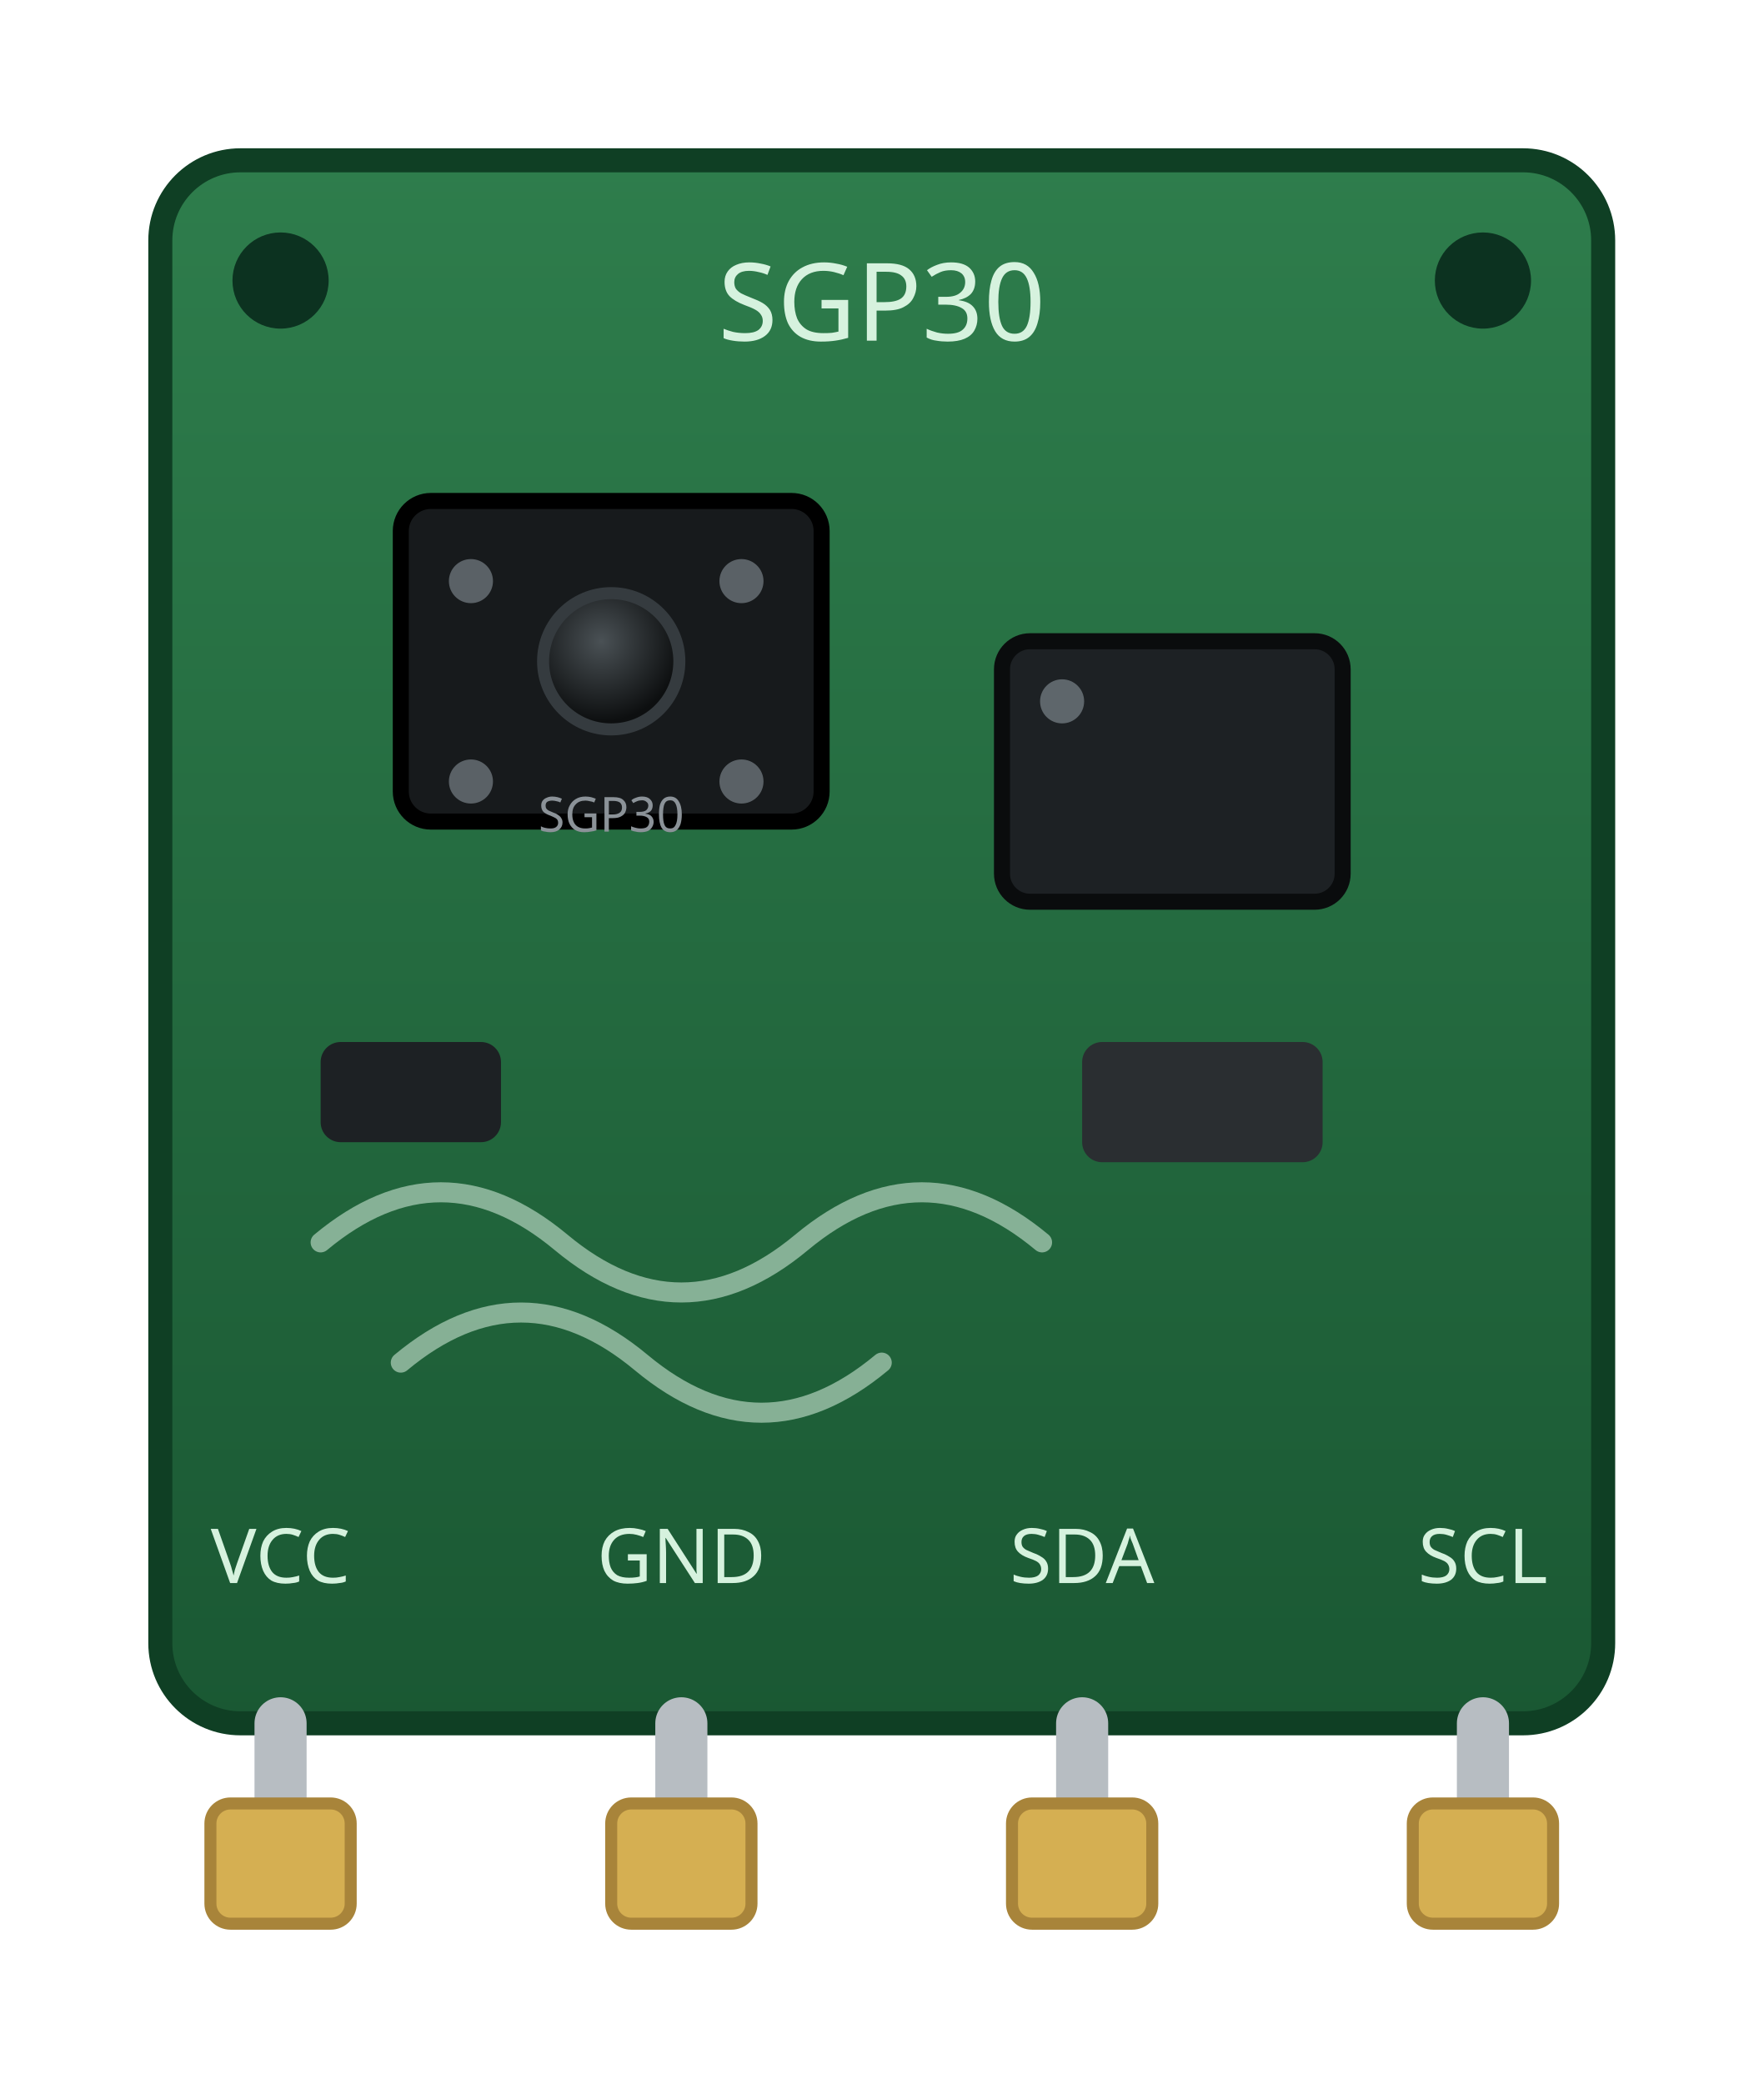
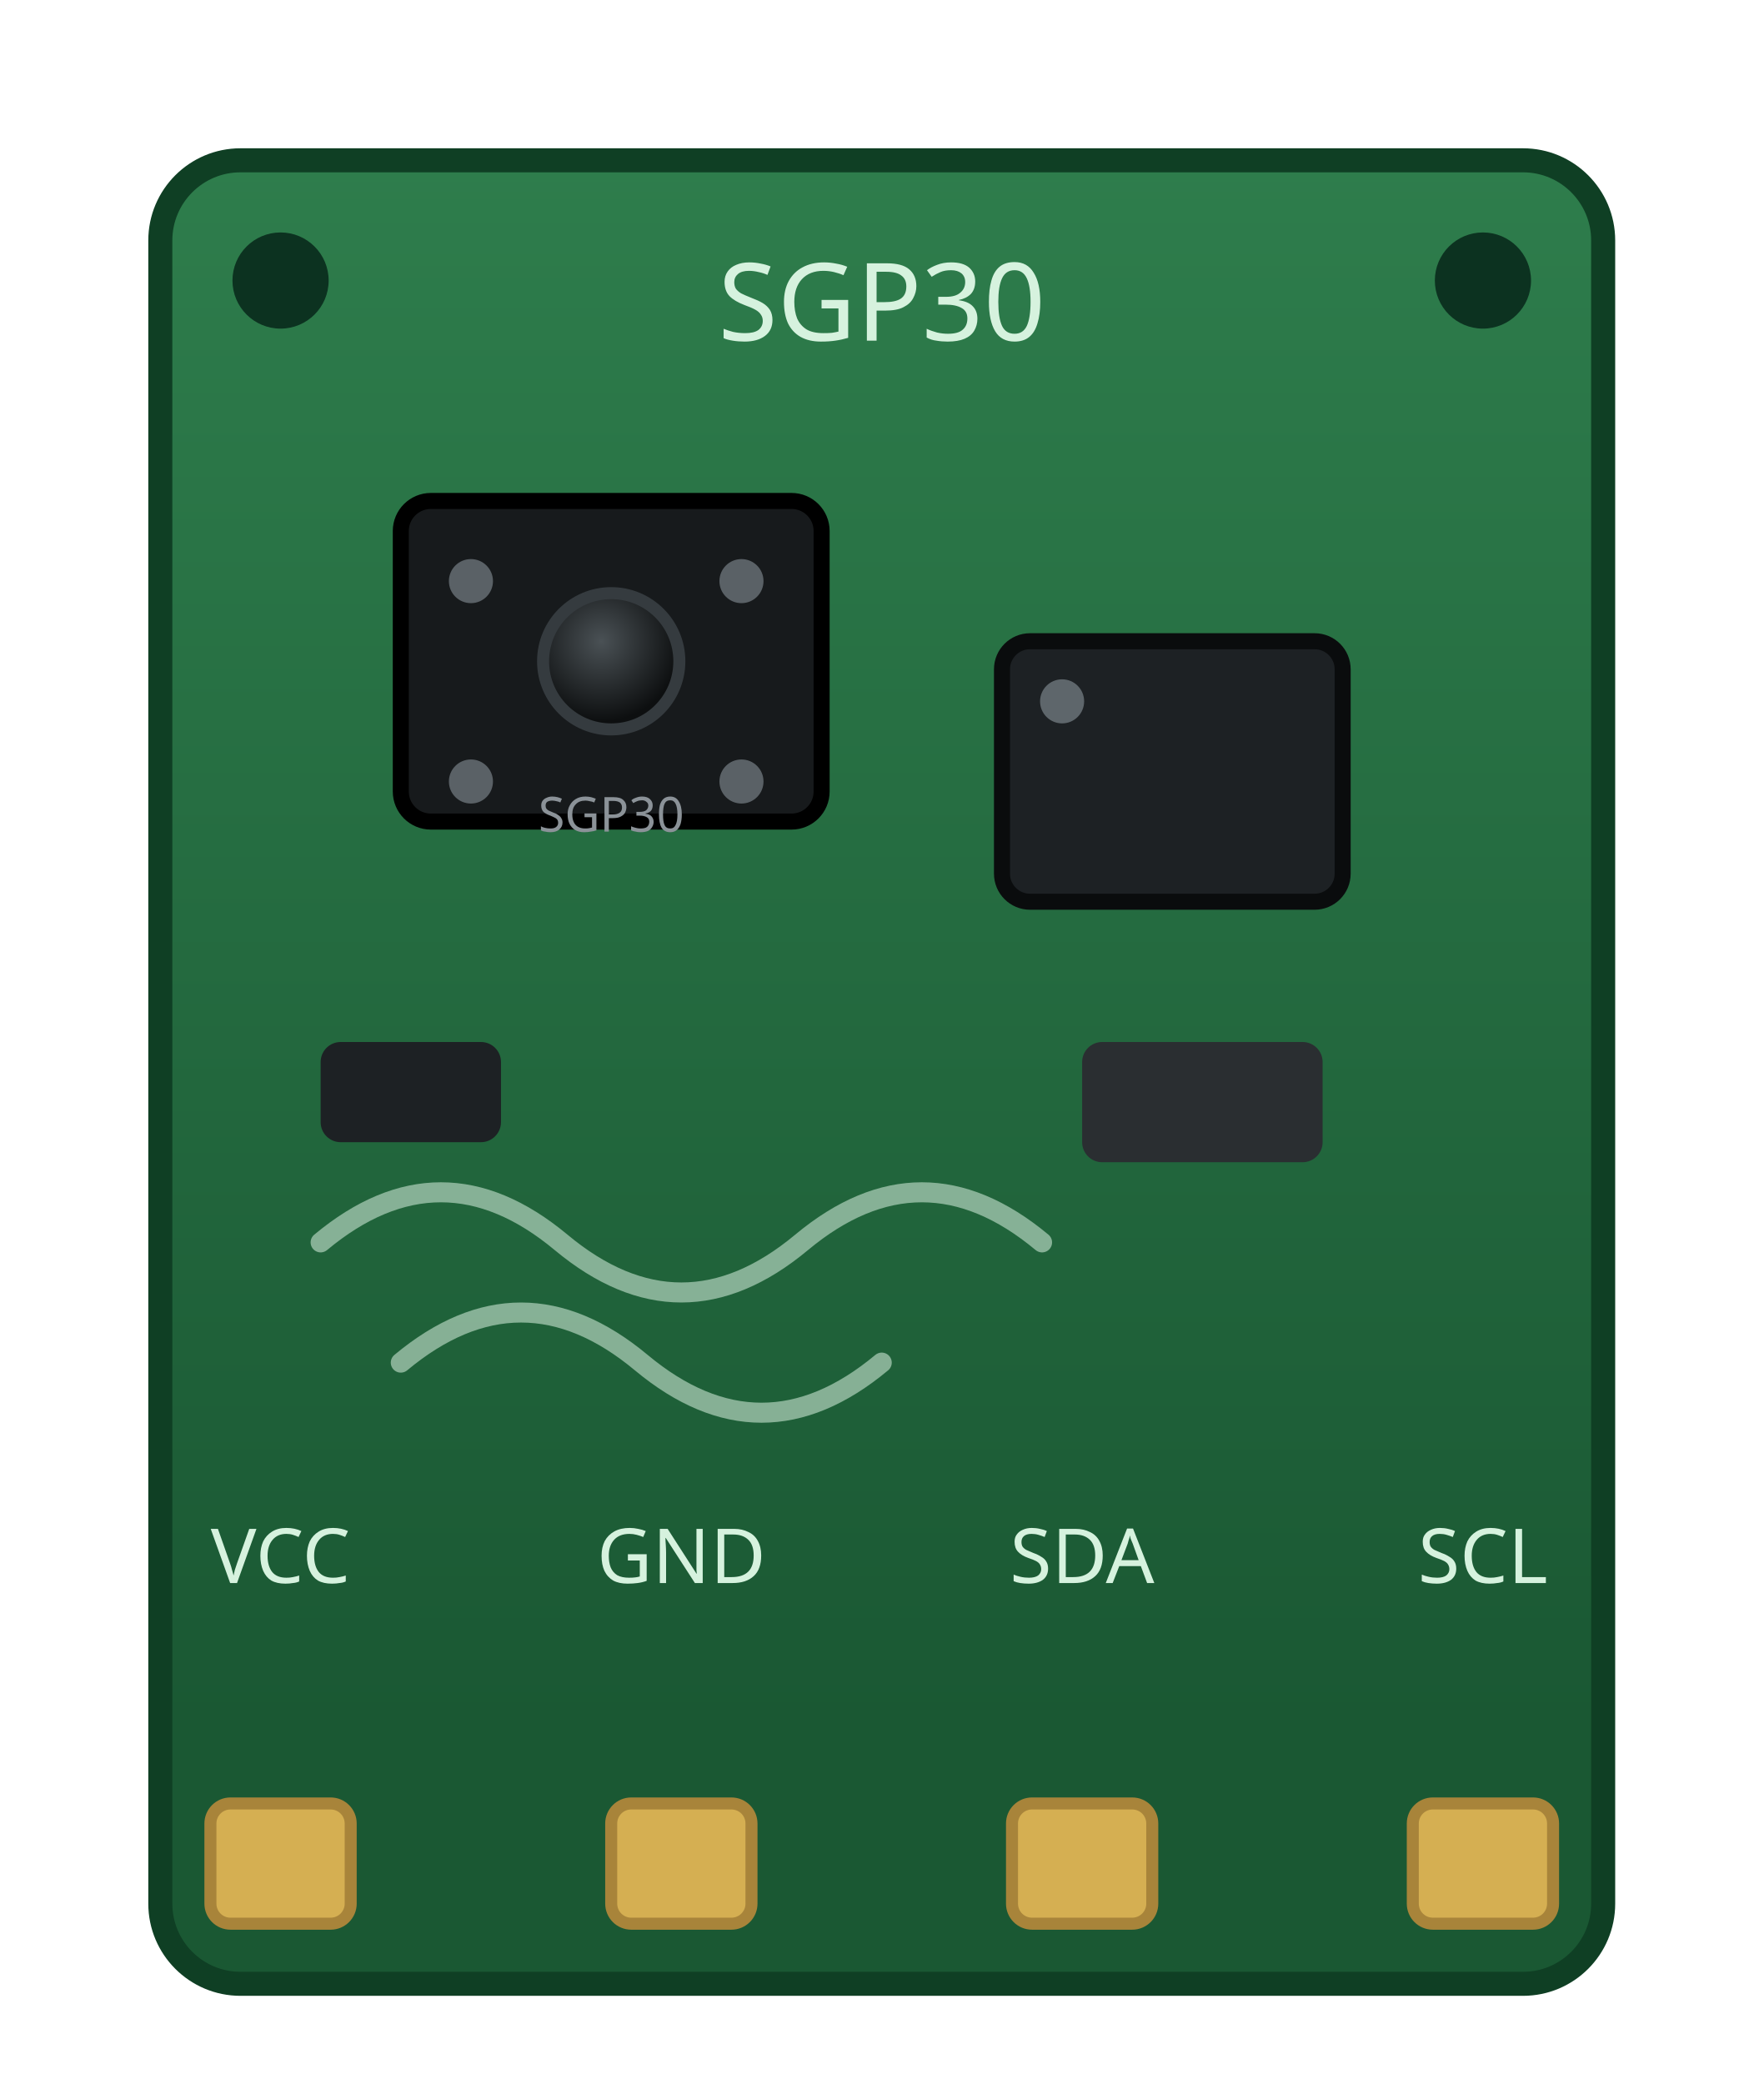
<svg xmlns="http://www.w3.org/2000/svg" viewBox="-44 -52 88 104">
  <defs>
    <linearGradient id="pcb" x1="0" y1="-44" x2="0" y2="34" gradientUnits="userSpaceOnUse">
      <stop offset="0" stop-color="#2e7d4c" />
      <stop offset="1" stop-color="#1a5833" />
    </linearGradient>
    <radialGradient id="air" cx="-14" cy="-20" r="4" gradientUnits="userSpaceOnUse">
      <stop offset="0" stop-color="#4a5155" />
      <stop offset="1" stop-color="#0d0f10" />
    </radialGradient>
  </defs>
  <g stroke-linecap="round">
-     <rect x="-36" y="-44" width="72" height="78" rx="4" fill="url(#pcb)" stroke="#0f3f24" stroke-width="1.2" />
+     <rect x="-36" y="-44" width="72" height="91" rx="4" fill="url(#pcb)" stroke="#0f3f24" stroke-width="1.2" />
    <circle cx="-30" cy="-38" r="2.4" fill="#0c3220" />
    <circle cx="30" cy="-38" r="2.4" fill="#0c3220" />
    <rect x="-24" y="-27" width="21" height="16" rx="1.5" fill="#171a1c" stroke="#000" stroke-width="0.8" />
    <circle cx="-13.5" cy="-19" r="3.4" fill="url(#air)" stroke="#353b3f" stroke-width="0.6" />
    <g fill="#5a6166">
      <circle cx="-20.5" cy="-23" r="1.1" />
      <circle cx="-7" cy="-23" r="1.1" />
      <circle cx="-20.5" cy="-13" r="1.1" />
      <circle cx="-7" cy="-13" r="1.1" />
    </g>
    <text x="-13.5" y="-10.5" font-family="ui-sans-serif, system-ui, sans-serif" font-size="2.4" fill="#8b9298" text-anchor="middle">SGP30</text>
    <rect x="6" y="-20" width="17" height="13" rx="1.4" fill="#1d2124" stroke="#0a0c0d" stroke-width="0.8" />
    <circle cx="9" cy="-17" r="1.1" fill="#5e666b" />
    <rect x="-28" y="0" width="9" height="5" rx="1" fill="#1d2124" />
    <rect x="10" y="0" width="12" height="6" rx="1" fill="#2a2e31" />
    <g stroke="#a8cbb4" stroke-width="1" fill="none" opacity="0.75">
      <path d="M-28 10 q6 -5 12 0 q6 5 12 0 q6 -5 12 0" />
      <path d="M-24 16 q6 -5 12 0 q6 5 12 0" />
    </g>
-     <line x1="-30" y1="34" x2="-30" y2="42" stroke="#b7bdc2" stroke-width="2.6" />
-     <line x1="-10" y1="34" x2="-10" y2="42" stroke="#b7bdc2" stroke-width="2.6" />
-     <line x1="10" y1="34" x2="10" y2="42" stroke="#b7bdc2" stroke-width="2.6" />
-     <line x1="30" y1="34" x2="30" y2="42" stroke="#b7bdc2" stroke-width="2.6" />
    <g fill="#d5af52" stroke="#a8843a" stroke-width="0.6">
      <rect x="-33.5" y="38" width="7" height="6" rx="1" />
      <rect x="-13.5" y="38" width="7" height="6" rx="1" />
      <rect x="6.5" y="38" width="7" height="6" rx="1" />
      <rect x="26.5" y="38" width="7" height="6" rx="1" />
    </g>
    <g fill="#d6f2de" font-family="ui-sans-serif, system-ui, sans-serif" font-size="3.8" text-anchor="middle">
      <text x="-30" y="27">VCC</text>
      <text x="-10" y="27">GND</text>
      <text x="10" y="27">SDA</text>
      <text x="30" y="27">SCL</text>
      <text x="0" y="-35" font-size="5.4">SGP30</text>
    </g>
  </g>
</svg>
